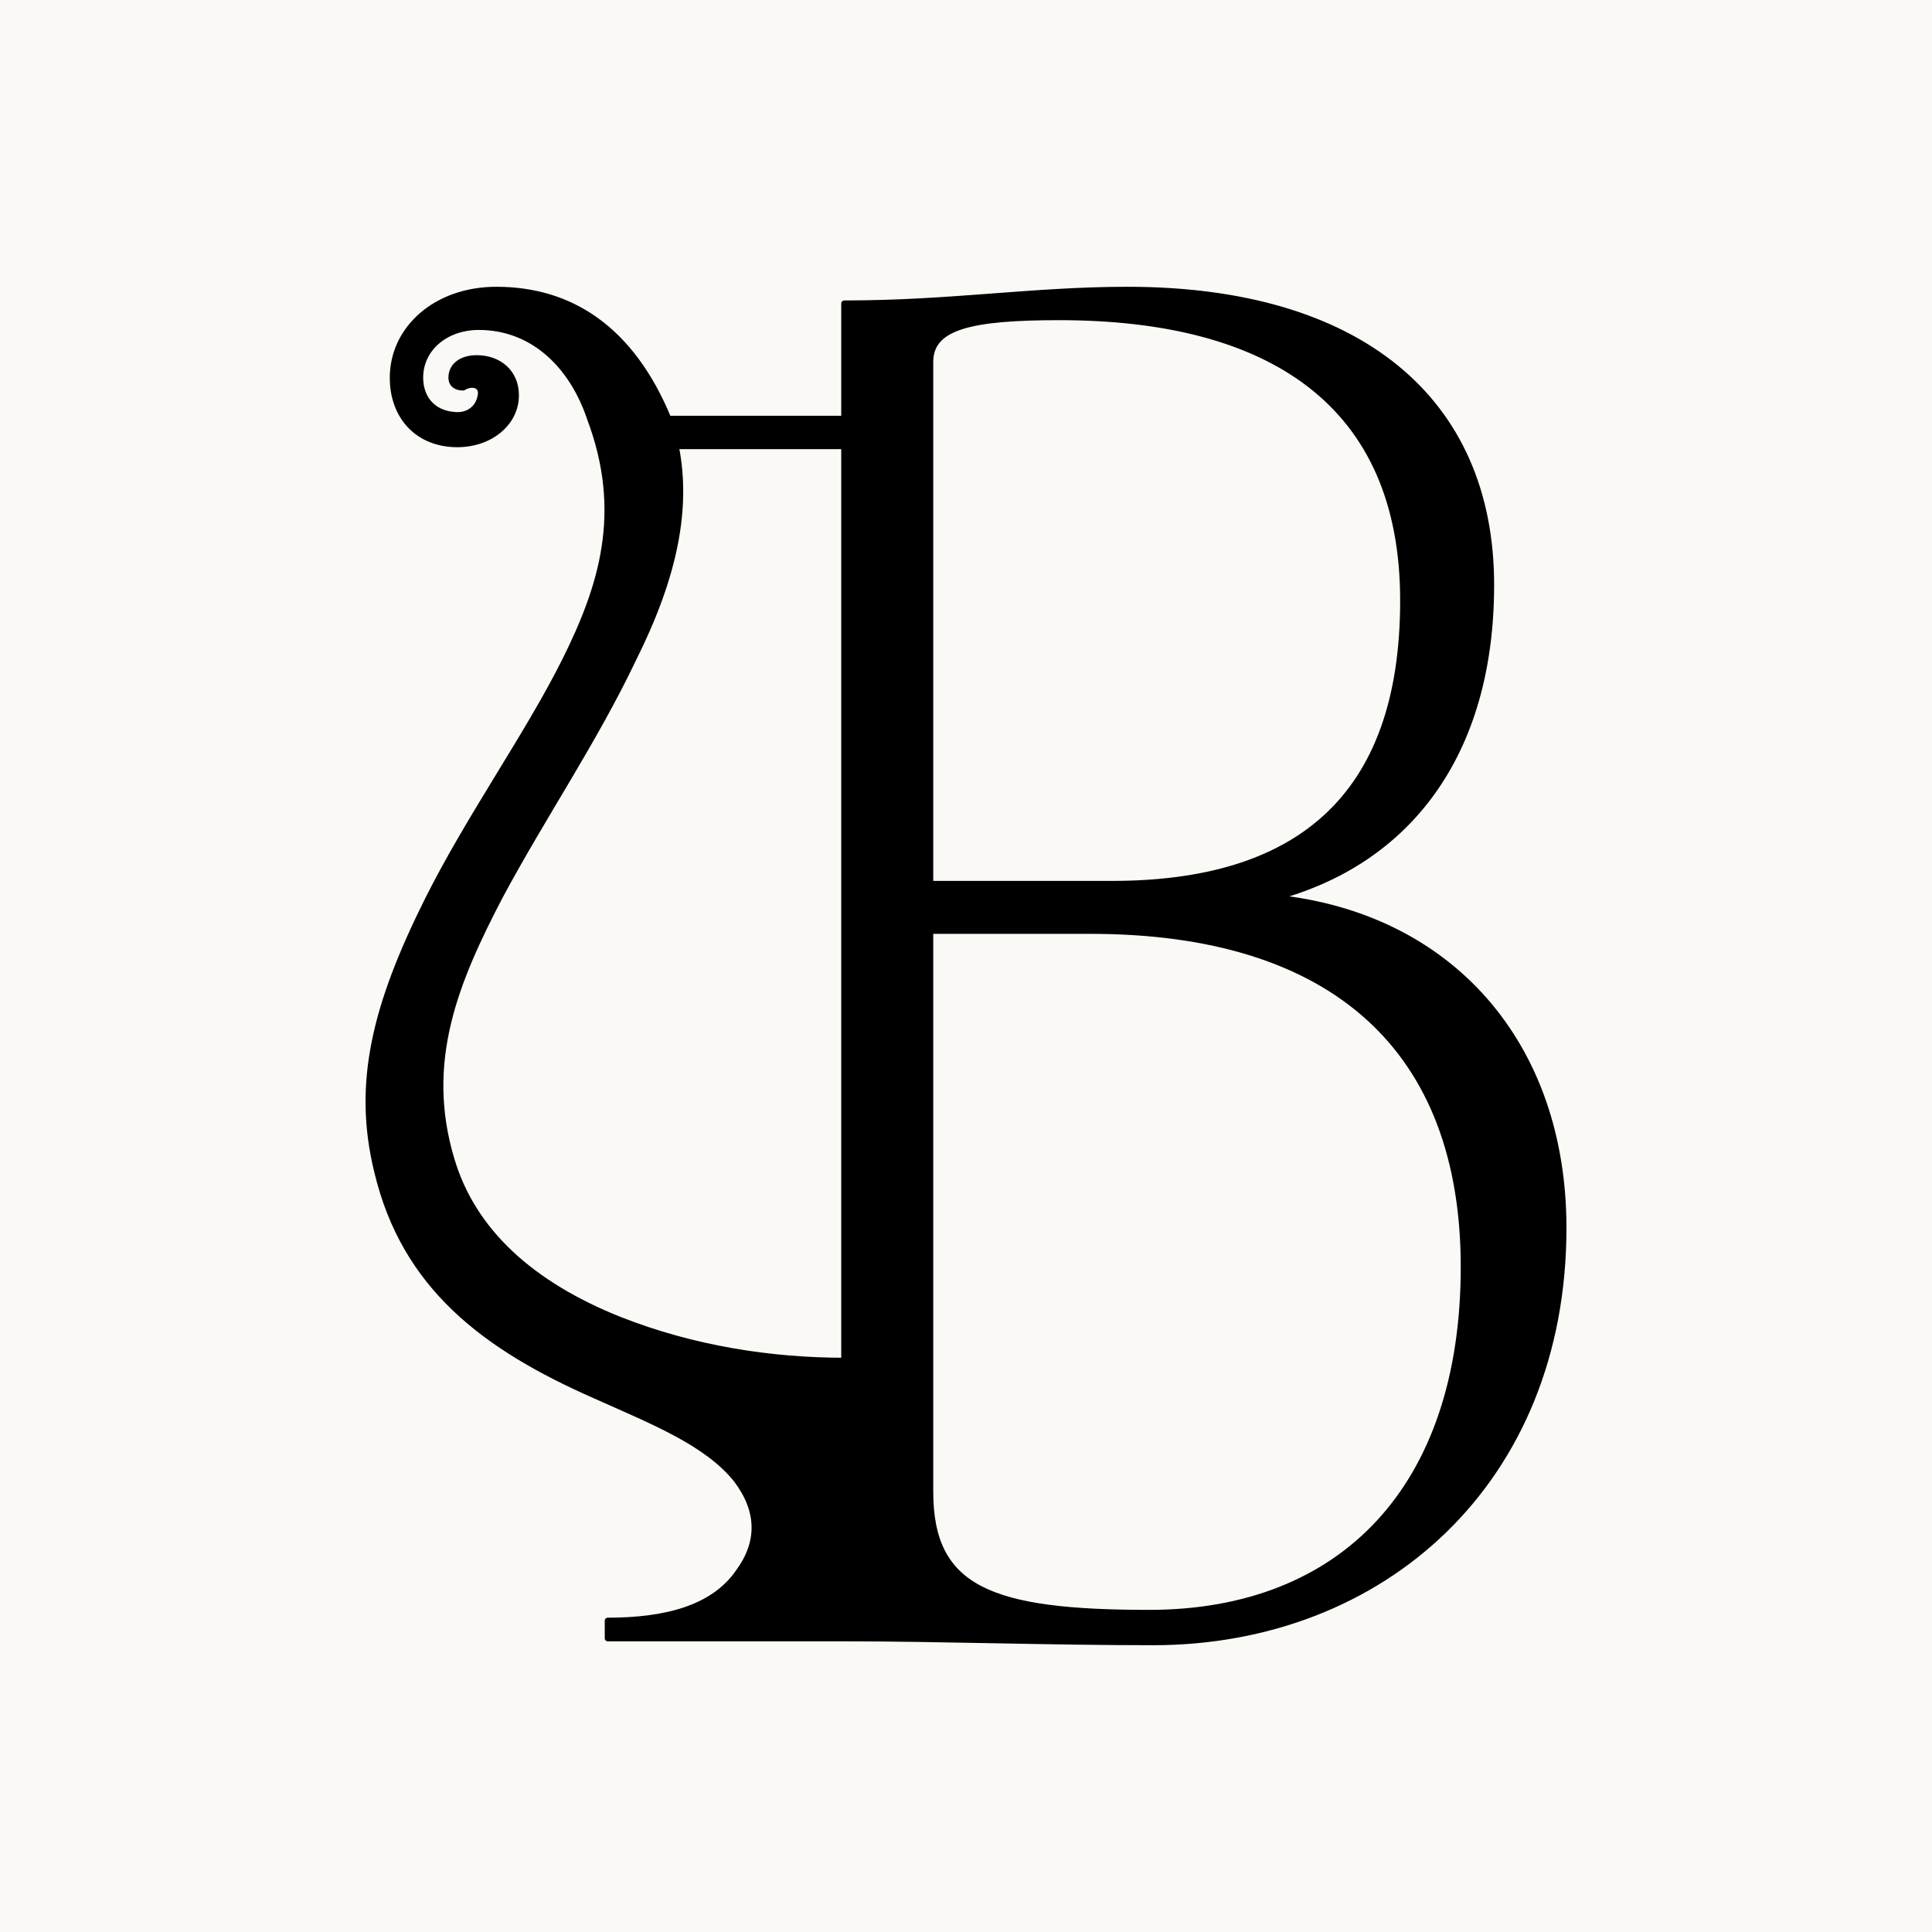
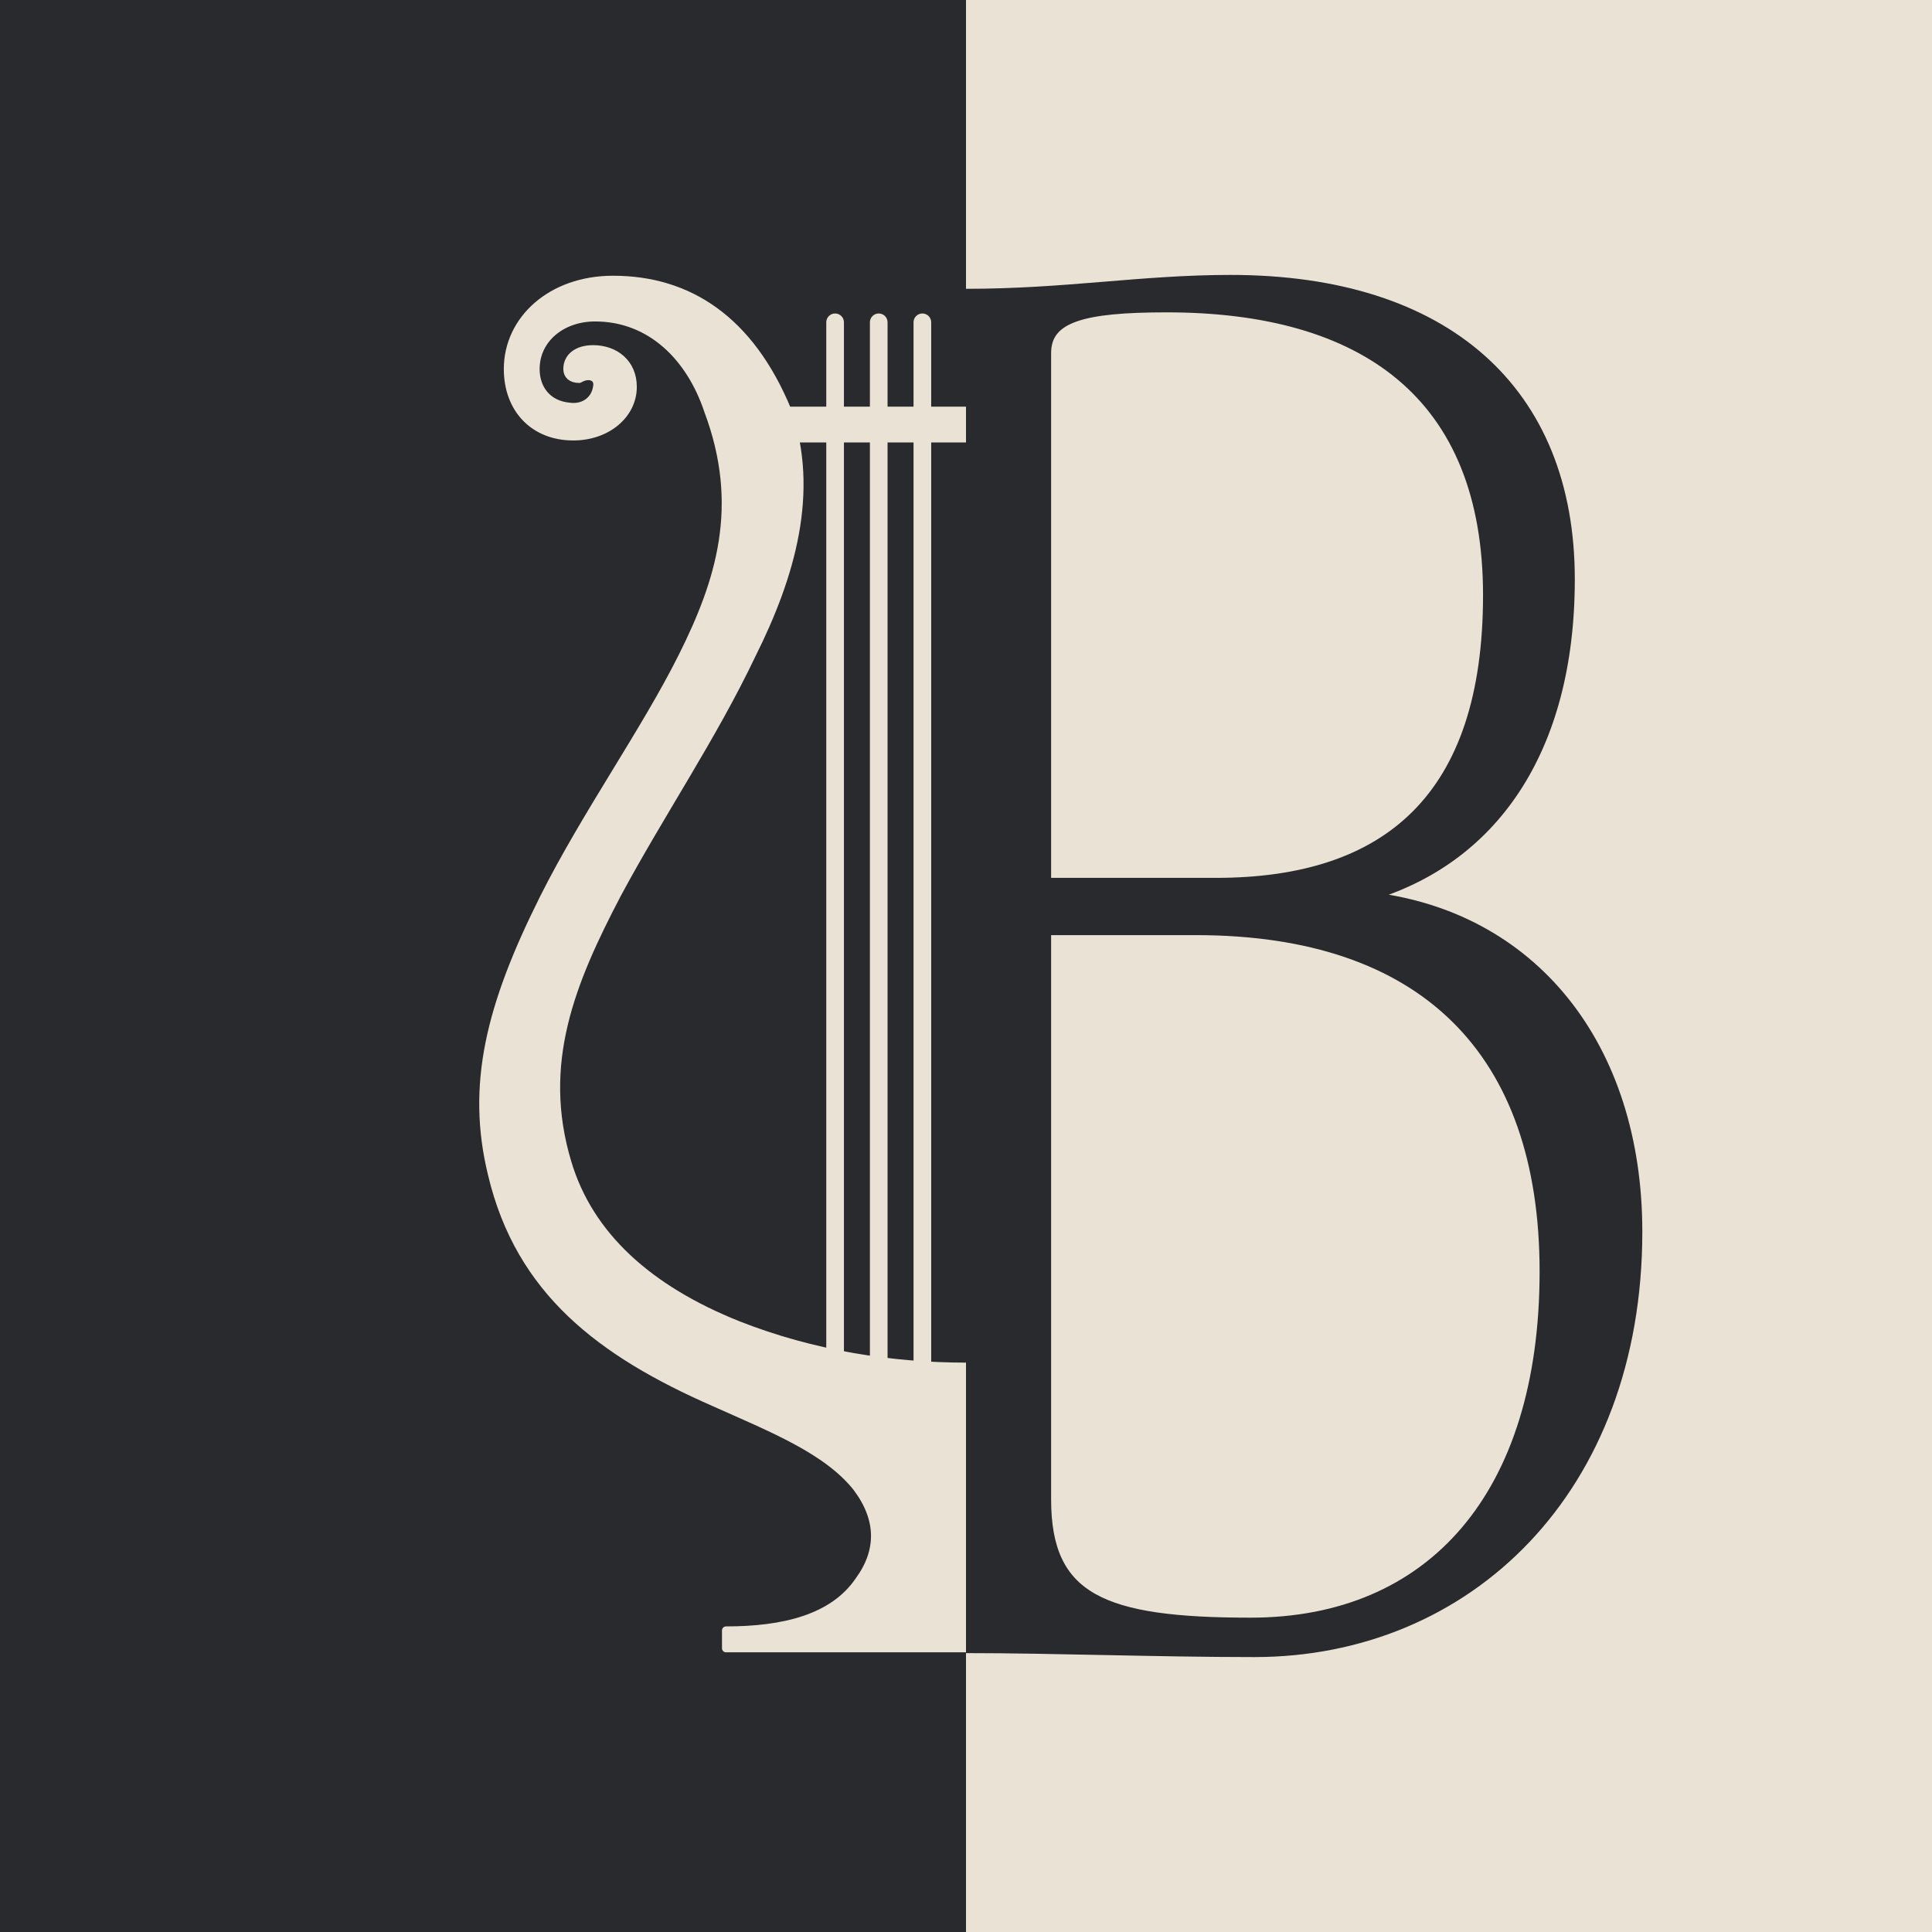
- <svg xmlns="http://www.w3.org/2000/svg" width="64" height="64" viewBox="0 0 64 64" role="img">
-   <rect width="64" height="64" fill="#FAF9F6" />
-   <g fill-rule="nonzero">
-     <path fill="#000000" stroke="#000000" stroke-width="0.2" stroke-linejoin="round" d="M27.967 10.053C31.527 10.053 34.182 9.6 37.354 9.6C44.993 9.6 49.395 13.225 49.395 19.376C49.395 25.008 46.612 28.569 42.209 29.734C48.036 30.317 51.791 34.59 51.791 40.675C51.791 49.091 45.77 54.4 38.195 54.4C34.7 54.4 31.139 54.271 27.967 54.271ZM30.815 11.995L30.815 29.281L36.836 29.281C42.921 29.281 46.482 26.497 46.482 19.894C46.482 13.355 42.08 10.506 35.088 10.506C32.11 10.506 30.815 10.83 30.815 11.995ZM30.815 30.835L30.815 49.415C30.815 52.652 32.822 53.429 38.066 53.429C44.475 53.429 48.489 49.286 48.489 41.97C48.489 34.784 44.216 30.835 36.124 30.835L30.815 30.835ZM22.14 13.873C23.046 16.527 22.269 19.246 20.975 21.836C19.68 24.555 17.997 27.015 16.572 29.669C15.083 32.518 13.983 35.172 14.954 38.409C15.666 40.805 17.608 42.553 20.521 43.718C22.982 44.689 25.571 45.077 27.967 45.077L27.967 54.271L20.133 54.271L20.133 53.688C22.011 53.688 23.629 53.299 24.471 52.069C25.183 51.098 25.183 50.062 24.406 49.027C23.435 47.797 21.622 47.084 19.745 46.243C16.054 44.624 13.4 42.617 12.494 38.798C11.782 35.884 12.429 33.295 14.177 29.799C15.537 27.08 17.479 24.361 18.709 21.901C19.939 19.44 20.716 16.98 19.55 13.873C18.968 12.125 17.673 10.83 15.86 10.83C14.76 10.83 13.918 11.542 13.918 12.513C13.918 13.161 14.306 13.679 15.019 13.743C15.472 13.808 15.86 13.549 15.925 13.096C15.99 12.772 15.666 12.643 15.342 12.837C15.083 12.837 14.954 12.708 14.954 12.513C14.954 12.125 15.278 11.866 15.795 11.866C16.508 11.866 17.09 12.319 17.09 13.096C17.09 14.002 16.249 14.714 15.148 14.714C13.853 14.714 13.012 13.808 13.012 12.513C13.012 10.895 14.436 9.6 16.443 9.6C18.903 9.6 20.91 10.895 22.14 13.873ZM21.493 13.873L27.967 13.873L27.967 14.779L21.493 14.779Z" />
+ <svg xmlns="http://www.w3.org/2000/svg" width="1200" height="1200" viewBox="0 0 1200 1200" role="img" aria-labelledby="title desc">
+   <defs>
+     <clipPath id="links">
+       <rect width="600" height="1200" />
+     </clipPath>
+     <clipPath id="rechts">
+       <rect x="600" width="600" height="1200" />
+     </clipPath>
+   </defs>
+   <rect width="1200" height="1200" fill="#E9E2D5" />
+   <rect width="600" height="1200" fill="#282A2E" />
+   <g clip-path="url(#rechts)">
+     <path fill="#282A2E" fill-rule="nonzero" d="M600 182.383C662.335 182.383 708.802 173.76 764.336 173.76C898.072 173.76 975.14 242.747 975.14 359.778C975.14 466.954 926.406 534.709 849.338 556.883C951.34 567.97 1017.075 649.276 1017.075 765.076C1017.075 925.224 911.673 1026.24 779.07 1026.24C717.869 1026.24 655.534 1023.776 600 1023.776ZM649.868 219.341L649.868 548.26L755.27 548.26C861.805 548.26 924.14 495.288 924.14 369.633C924.14 245.211 847.071 191.007 724.669 191.007C672.535 191.007 649.868 197.166 649.868 219.341ZM649.868 577.826L649.868 931.383C649.868 992.978 685.002 1007.761 776.803 1007.761C889.006 1007.761 959.274 928.919 959.274 789.714C959.274 652.972 884.472 577.826 742.803 577.826L649.868 577.826Z" stroke="#282A2E" stroke-width="6" stroke-linejoin="round" />
+   </g>
+   <g clip-path="url(#links)">
+     <path fill="#E9E2D5" fill-rule="nonzero" d="M489.128 255.066C506.375 305.574 491.592 357.314 466.954 406.591C442.316 458.331 410.286 505.143 383.184 555.651C354.85 609.855 333.908 660.363 352.387 721.959C365.938 767.539 402.895 800.801 458.331 822.975C505.143 841.454 554.419 848.845 600 848.845L600 1023.776L450.939 1023.776L450.939 1012.689C486.665 1012.689 517.462 1005.298 533.477 981.891C547.028 963.413 547.028 943.702 532.245 923.992C513.766 900.585 479.273 887.034 443.548 871.02C373.329 840.222 322.821 802.033 305.574 729.35C292.023 673.914 304.342 624.638 337.604 558.115C363.474 506.375 400.431 454.635 423.837 407.822C447.243 361.01 462.026 314.197 439.852 255.066C428.765 221.804 404.127 197.166 369.633 197.166C348.691 197.166 332.676 210.717 332.676 229.196C332.676 241.515 340.068 251.37 353.618 252.602C362.242 253.834 369.633 248.906 370.865 240.283C372.097 234.123 365.938 231.66 359.778 235.355C354.85 235.355 352.387 232.892 352.387 229.196C352.387 221.804 358.546 216.877 368.401 216.877C381.952 216.877 393.04 225.5 393.04 240.283C393.04 257.53 377.025 271.081 356.082 271.081C331.444 271.081 315.429 253.834 315.429 229.196C315.429 198.398 342.531 173.76 380.72 173.76C427.533 173.76 465.722 198.398 489.128 255.066ZM476.809 255.066L600 255.066L600 272.313L476.809 272.313Z" stroke="#E9E2D5" stroke-width="5" stroke-linejoin="round" />
+     <rect x="513.209" y="194.702" width="10.971" height="680.013" rx="5.486" fill="#E9E2D5" />
+     <rect x="540.311" y="194.702" width="10.971" height="680.013" rx="5.486" fill="#E9E2D5" />
+     <rect x="567.413" y="194.702" width="10.971" height="680.013" rx="5.486" fill="#E9E2D5" />
  </g>
</svg>
